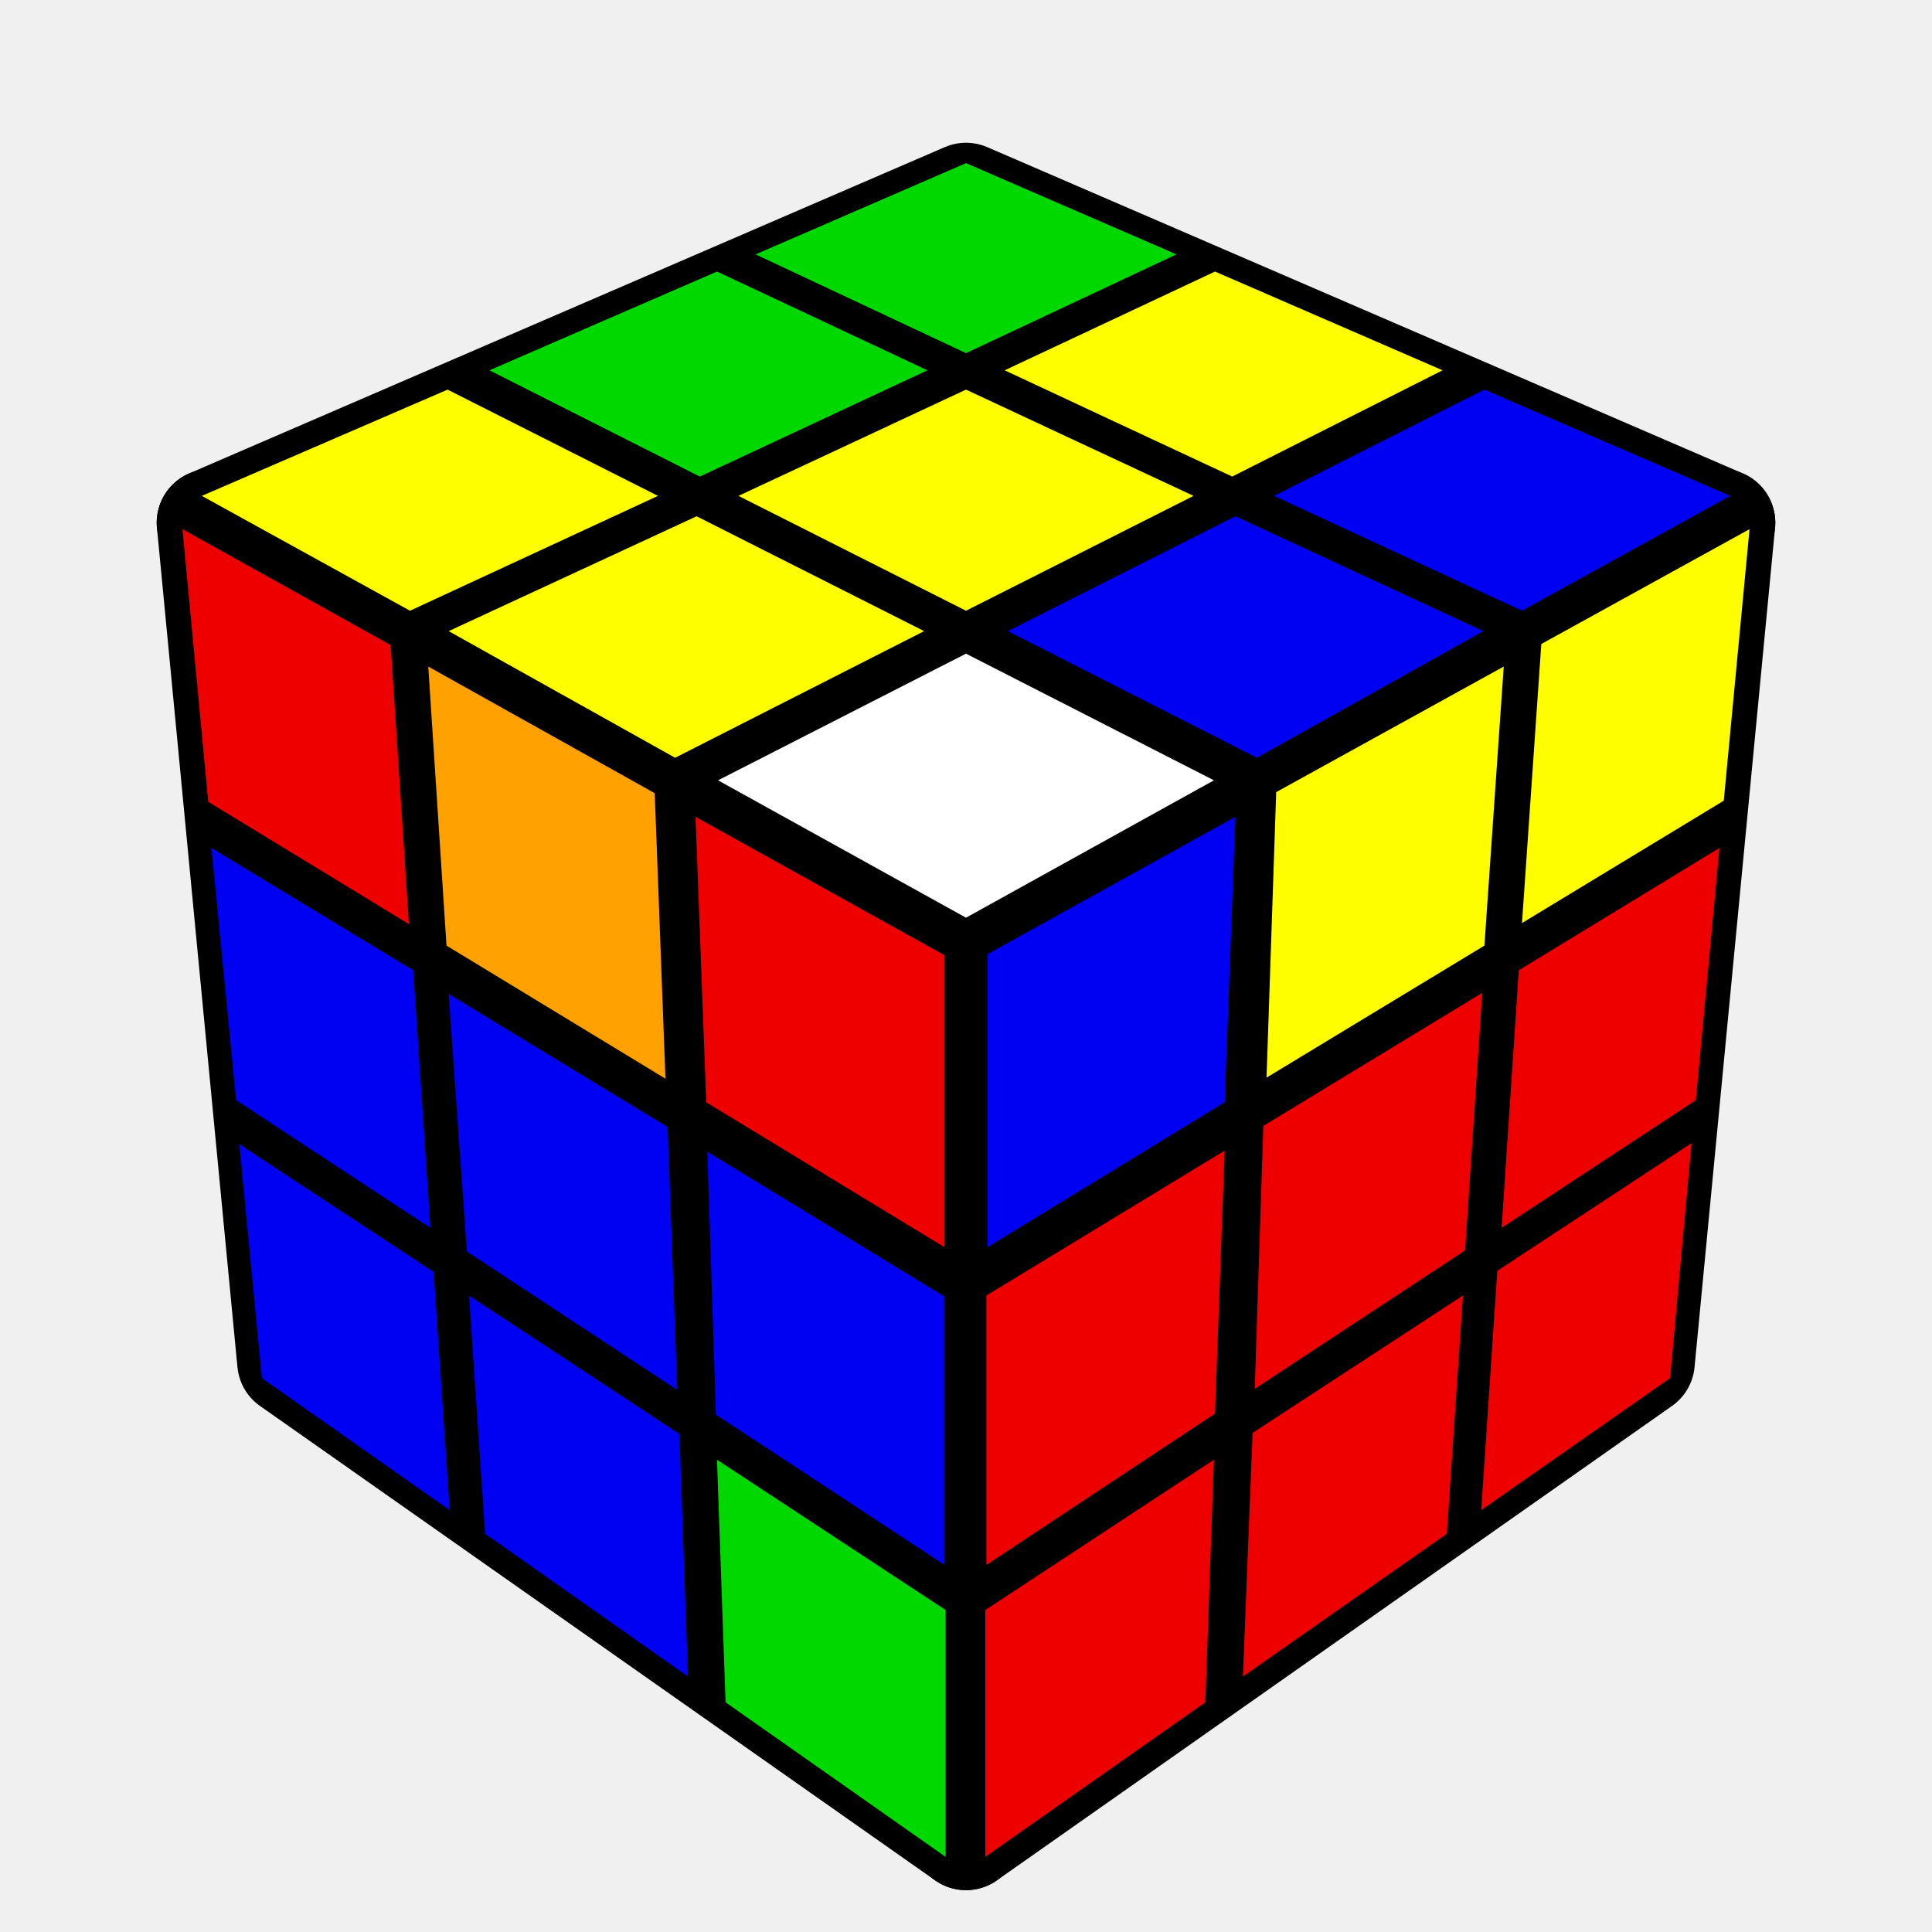
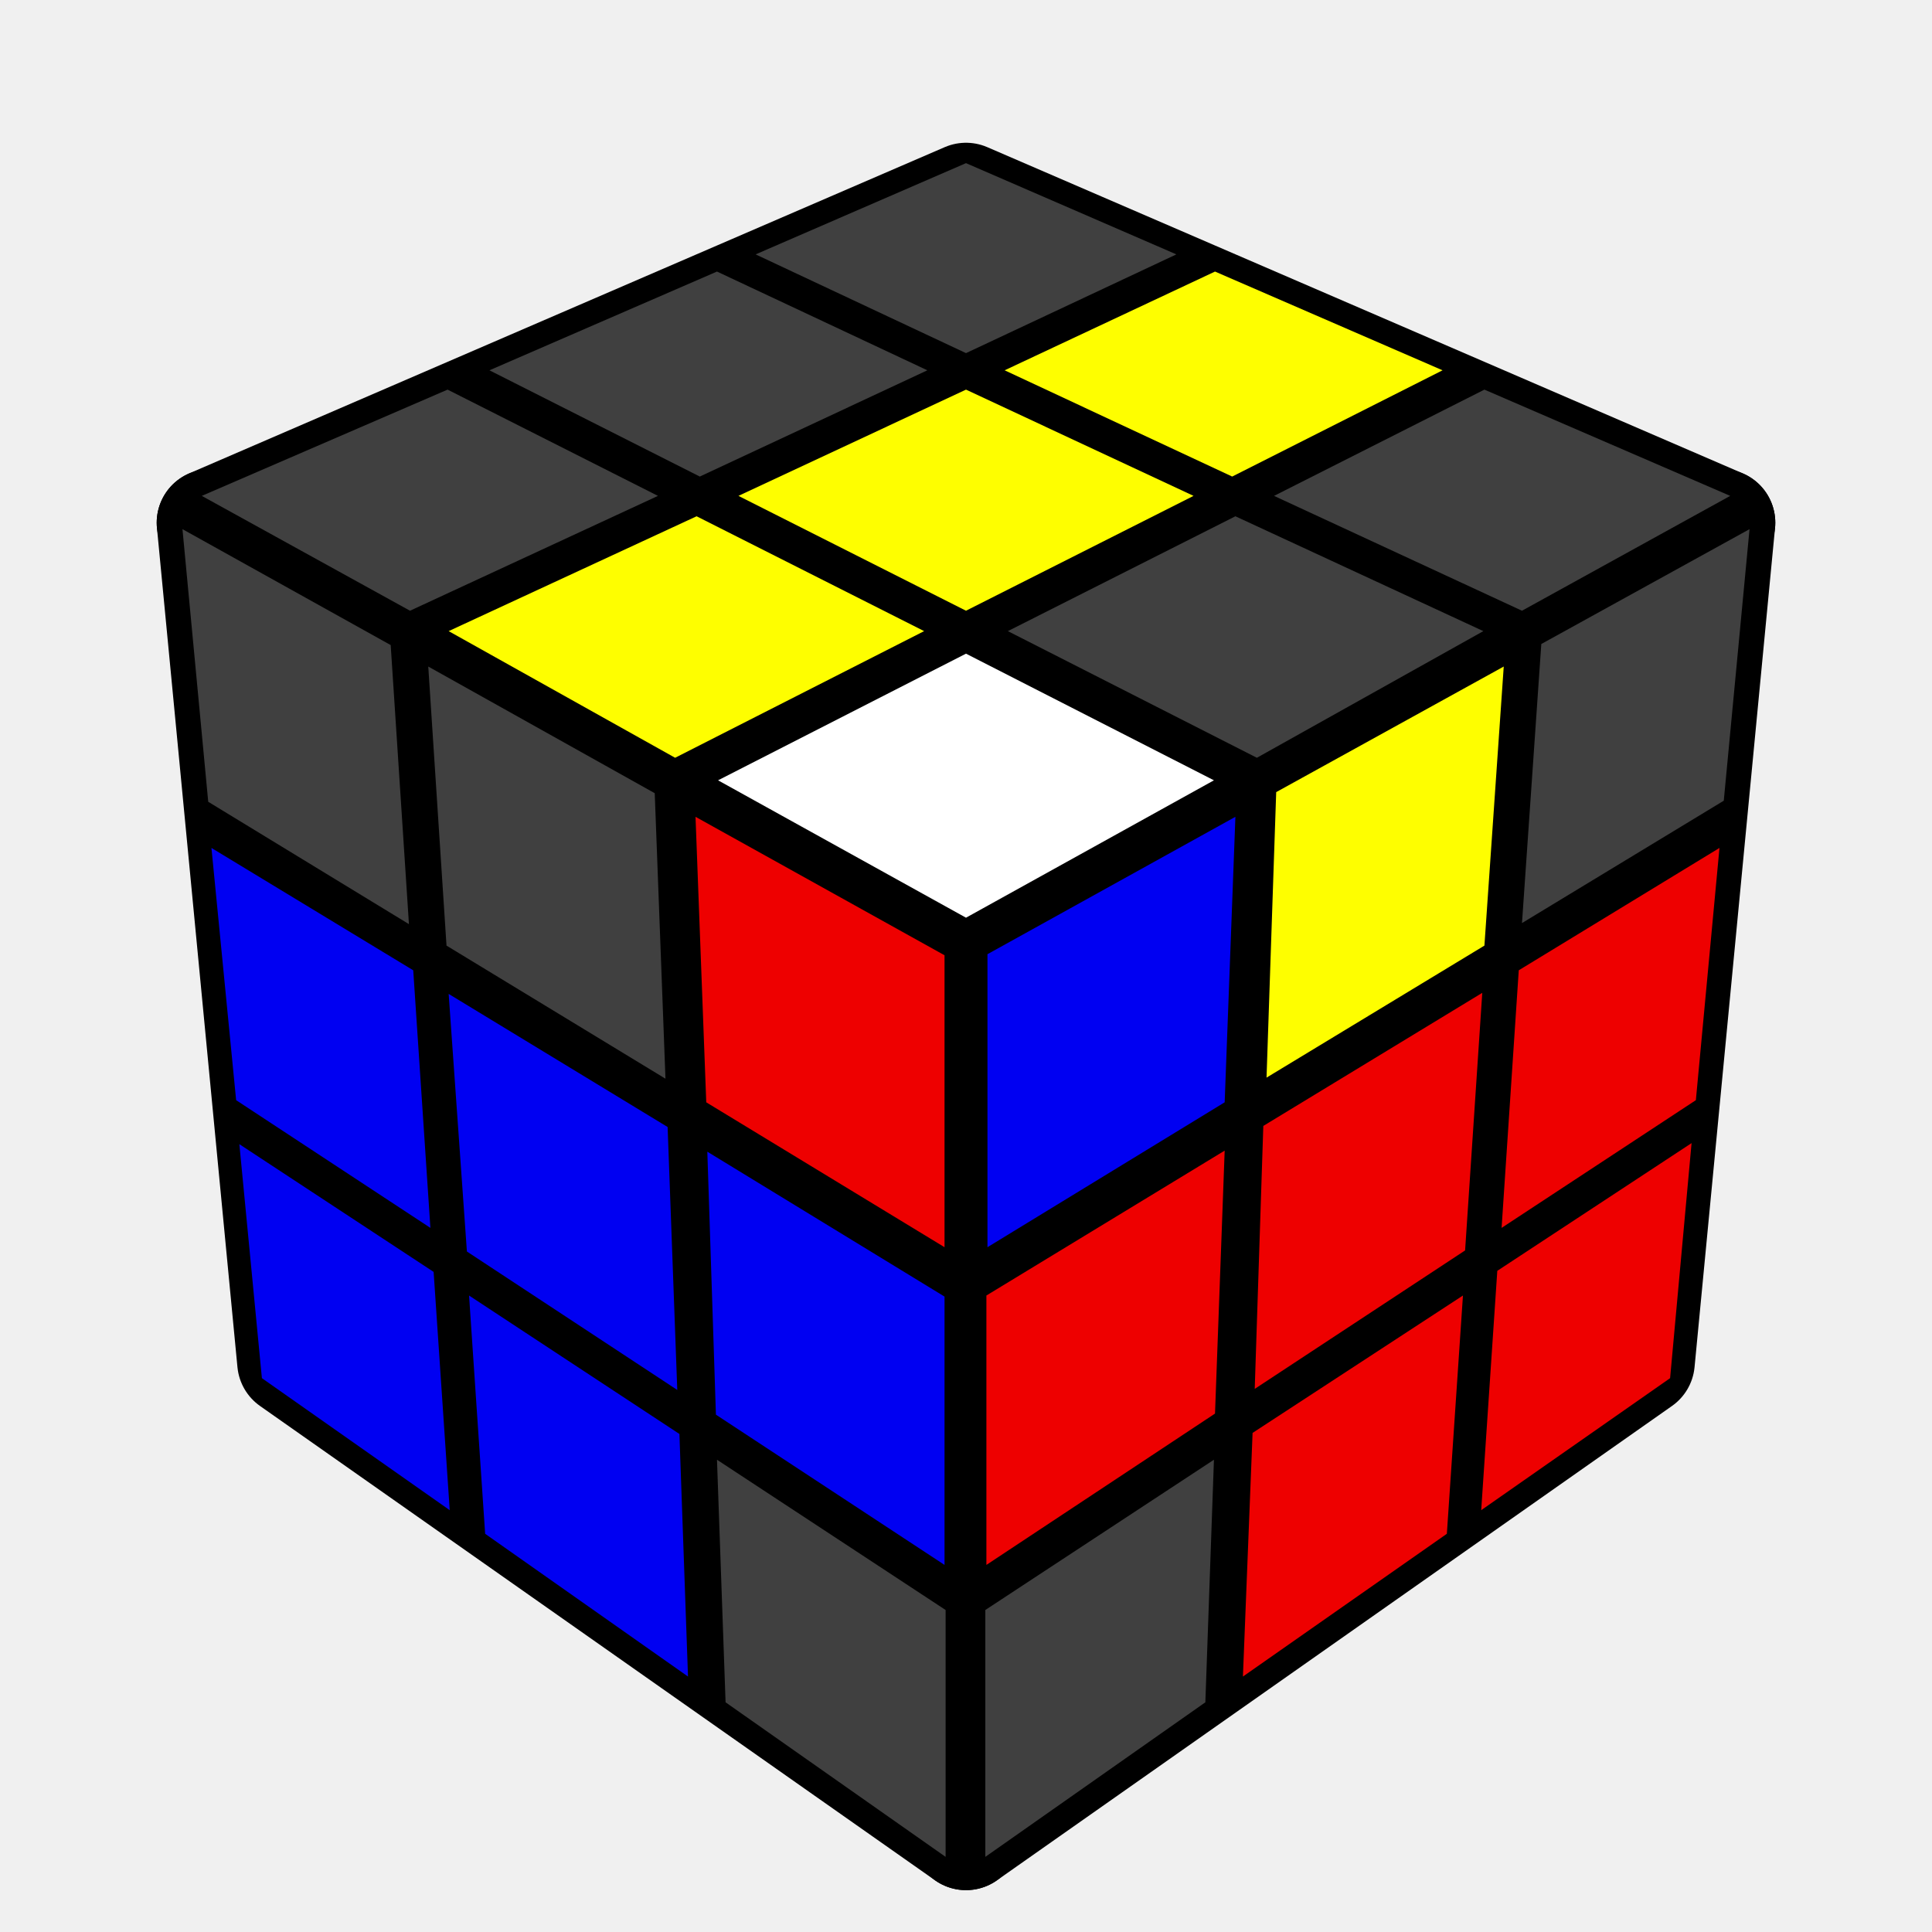
<svg xmlns="http://www.w3.org/2000/svg" version="1.1" width="220" height="220" viewBox="-0.9 -0.9 1.8 1.8">
  <g style="stroke-width:0.1;stroke-linejoin:round;opacity:1">
    <polygon fill="#000000" stroke="#000000" points="-4.9165444344952E-17,-0.717 0.704,-0.413 6.3108540577985E-17,-0.022 -0.704,-0.413" />
    <polygon fill="#000000" stroke="#000000" points="6.3108540577985E-17,-0.022 0.704,-0.413 0.629,0.369 5.5589468959362E-17,0.811" />
    <polygon fill="#000000" stroke="#000000" points="-0.704,-0.413 6.3108540577985E-17,-0.022 5.5589468959362E-17,0.811 -0.629,0.369" />
  </g>
  <g style="opacity:1;stroke-opacity:0.5;stroke-width:0;stroke-linejoin:round">
-     <polygon fill="#00D800" stroke="#000000" points="-4.9439549272153E-17,-0.748 0.196,-0.663 -1.6979580126642E-17,-0.571 -0.196,-0.663" />
+     <polygon fill="#404040" stroke="#000000" points="-4.9439549272153E-17,-0.748 0.196,-0.663 -1.6979580126642E-17,-0.571 -0.196,-0.663" />
    <polygon fill="#FEFE00" stroke="#000000" points="0.232,-0.647 0.444,-0.555 0.248,-0.456 0.036,-0.555" />
-     <polygon fill="#0000F2" stroke="#000000" points="0.483,-0.537 0.712,-0.438 0.518,-0.331 0.287,-0.438" />
-     <polygon fill="#00D800" stroke="#000000" points="-0.232,-0.647 -0.036,-0.555 -0.248,-0.456 -0.444,-0.555" />
+     <polygon fill="#404040" stroke="#000000" points="0.483,-0.537 0.712,-0.438 0.518,-0.331 0.287,-0.438" />
+     <polygon fill="#404040" stroke="#000000" points="-0.232,-0.647 -0.036,-0.555 -0.248,-0.456 -0.444,-0.555" />
    <polygon fill="#FEFE00" stroke="#000000" points="-1.1906711768916E-17,-0.537 0.212,-0.438 1.3125827139793E-17,-0.331 -0.212,-0.438" />
-     <polygon fill="#0000F2" stroke="#000000" points="0.251,-0.419 0.482,-0.312 0.271,-0.194 0.039,-0.312" />
-     <polygon fill="#FEFE00" stroke="#000000" points="-0.483,-0.537 -0.287,-0.438 -0.518,-0.331 -0.712,-0.438" />
+     <polygon fill="#404040" stroke="#000000" points="0.251,-0.419 0.482,-0.312 0.271,-0.194 0.039,-0.312" />
+     <polygon fill="#404040" stroke="#000000" points="-0.483,-0.537 -0.287,-0.438 -0.518,-0.331 -0.712,-0.438" />
    <polygon fill="#FEFE00" stroke="#000000" points="-0.251,-0.419 -0.039,-0.312 -0.271,-0.194 -0.482,-0.312" />
    <polygon fill="#FFFFFF" stroke="#000000" points="1.9219742927126E-17,-0.291 0.231,-0.173 6.3251582941518E-17,-0.045 -0.231,-0.173" />
    <polygon fill="#0000F2" stroke="#000000" points="0.02,-0.011 0.251,-0.139 0.241,0.127 0.02,0.262" />
    <polygon fill="#FEFE00" stroke="#000000" points="0.289,-0.162 0.501,-0.279 0.483,-0.019 0.28,0.104" />
-     <polygon fill="#FEFE00" stroke="#000000" points="0.536,-0.3 0.73,-0.407 0.706,-0.154 0.518,-0.04" />
+     <polygon fill="#404040" stroke="#000000" points="0.536,-0.3 0.73,-0.407 0.706,-0.154 0.518,-0.04" />
    <polygon fill="#EE0000" stroke="#000000" points="0.019,0.307 0.241,0.172 0.232,0.417 0.019,0.558" />
    <polygon fill="#EE0000" stroke="#000000" points="0.277,0.149 0.481,0.025 0.465,0.265 0.269,0.394" />
    <polygon fill="#EE0000" stroke="#000000" points="0.515,0.004 0.702,-0.11 0.68,0.125 0.499,0.244" />
-     <polygon fill="#EE0000" stroke="#000000" points="0.018,0.6 0.231,0.46 0.223,0.686 0.018,0.83" />
+     <polygon fill="#404040" stroke="#000000" points="0.018,0.6 0.231,0.46 0.223,0.686 0.018,0.83" />
    <polygon fill="#EE0000" stroke="#000000" points="0.267,0.435 0.463,0.307 0.448,0.529 0.258,0.662" />
    <polygon fill="#EE0000" stroke="#000000" points="0.495,0.284 0.676,0.165 0.656,0.384 0.48,0.507" />
-     <polygon fill="#EE0000" stroke="#000000" points="-0.73,-0.407 -0.536,-0.299 -0.519,-0.039 -0.706,-0.153" />
-     <polygon fill="#FFA100" stroke="#000000" points="-0.501,-0.279 -0.29,-0.161 -0.28,0.105 -0.484,-0.019" />
+     <polygon fill="#404040" stroke="#000000" points="-0.73,-0.407 -0.536,-0.299 -0.519,-0.039 -0.706,-0.153" />
+     <polygon fill="#404040" stroke="#000000" points="-0.501,-0.279 -0.29,-0.161 -0.28,0.105 -0.484,-0.019" />
    <polygon fill="#EE0000" stroke="#000000" points="-0.252,-0.139 -0.02,-0.01 -0.02,0.262 -0.242,0.127" />
    <polygon fill="#0000F2" stroke="#000000" points="-0.703,-0.11 -0.515,0.004 -0.499,0.244 -0.68,0.125" />
    <polygon fill="#0000F2" stroke="#000000" points="-0.482,0.026 -0.278,0.15 -0.269,0.395 -0.465,0.266" />
    <polygon fill="#0000F2" stroke="#000000" points="-0.241,0.173 -0.02,0.308 -0.02,0.558 -0.233,0.418" />
    <polygon fill="#0000F2" stroke="#000000" points="-0.677,0.166 -0.496,0.285 -0.481,0.507 -0.656,0.384" />
    <polygon fill="#0000F2" stroke="#000000" points="-0.463,0.307 -0.267,0.436 -0.259,0.662 -0.448,0.529" />
-     <polygon fill="#00D800" stroke="#000000" points="-0.232,0.46 -0.019,0.6 -0.019,0.83 -0.224,0.686" />
+     <polygon fill="#404040" stroke="#000000" points="-0.232,0.46 -0.019,0.6 -0.019,0.83 -0.224,0.686" />
  </g>
</svg>
